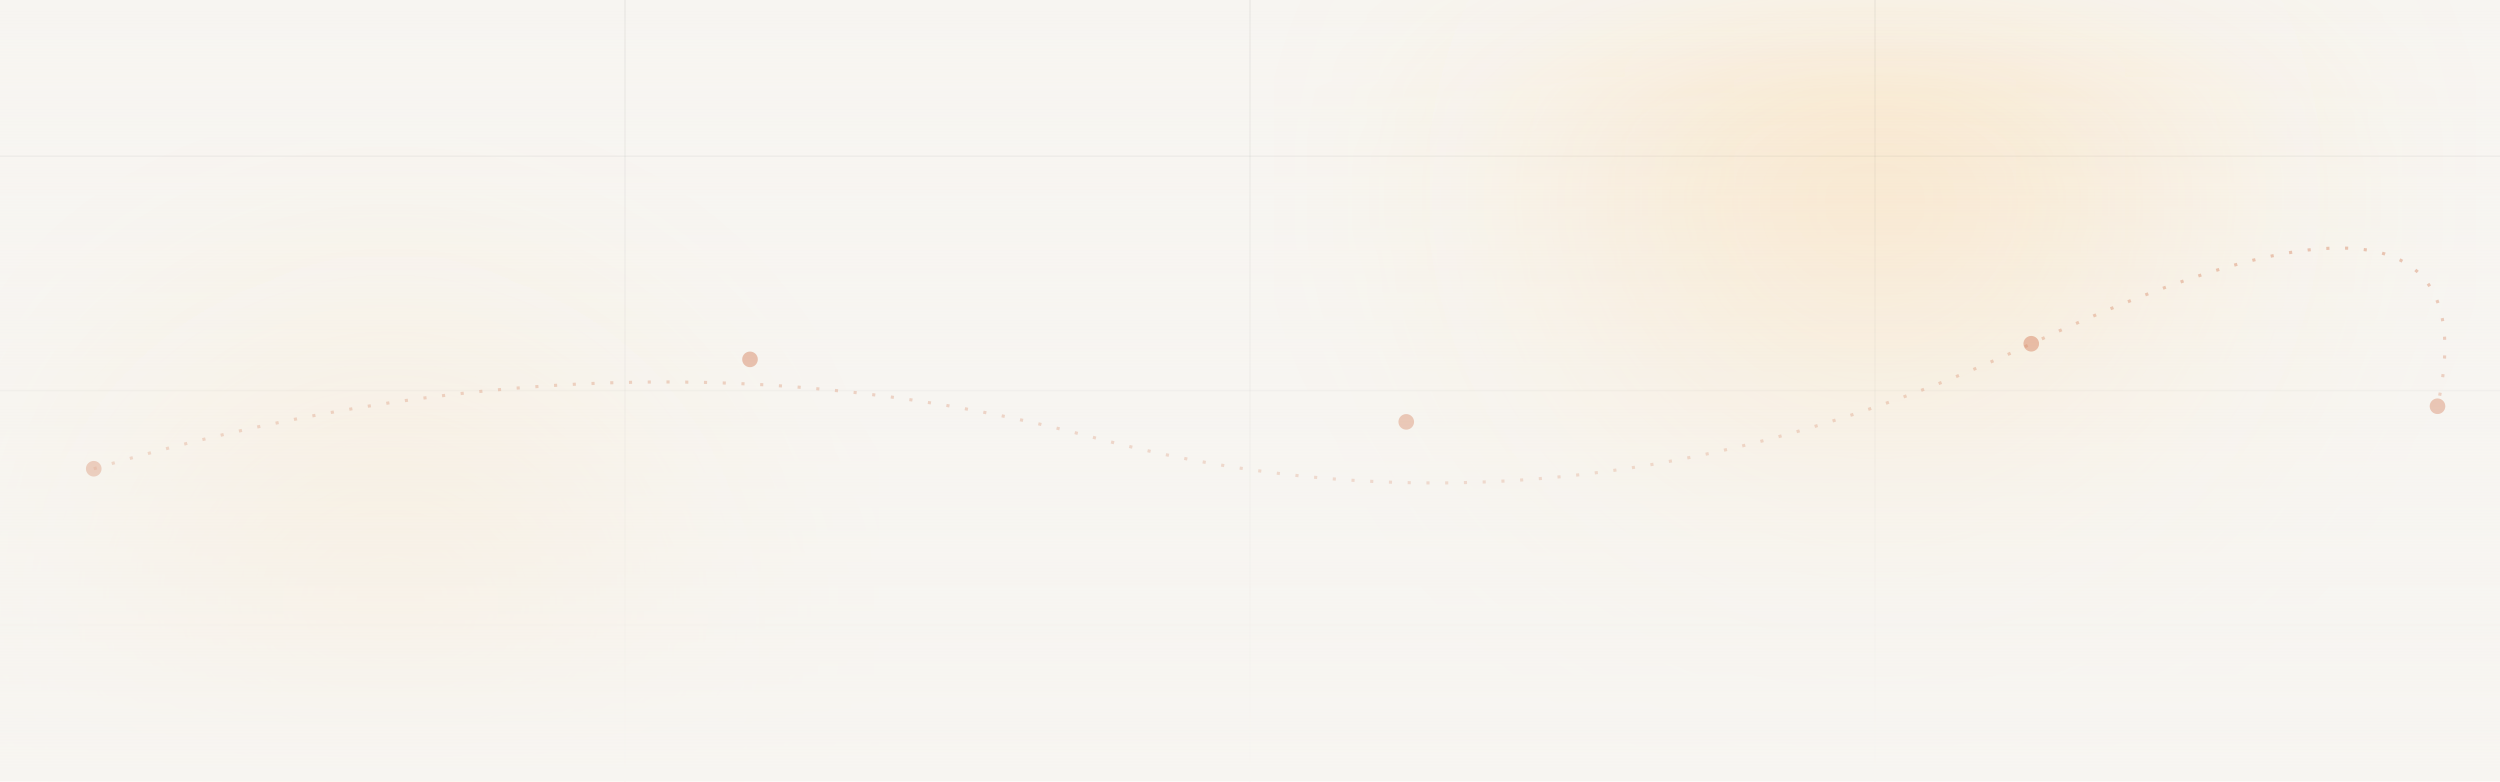
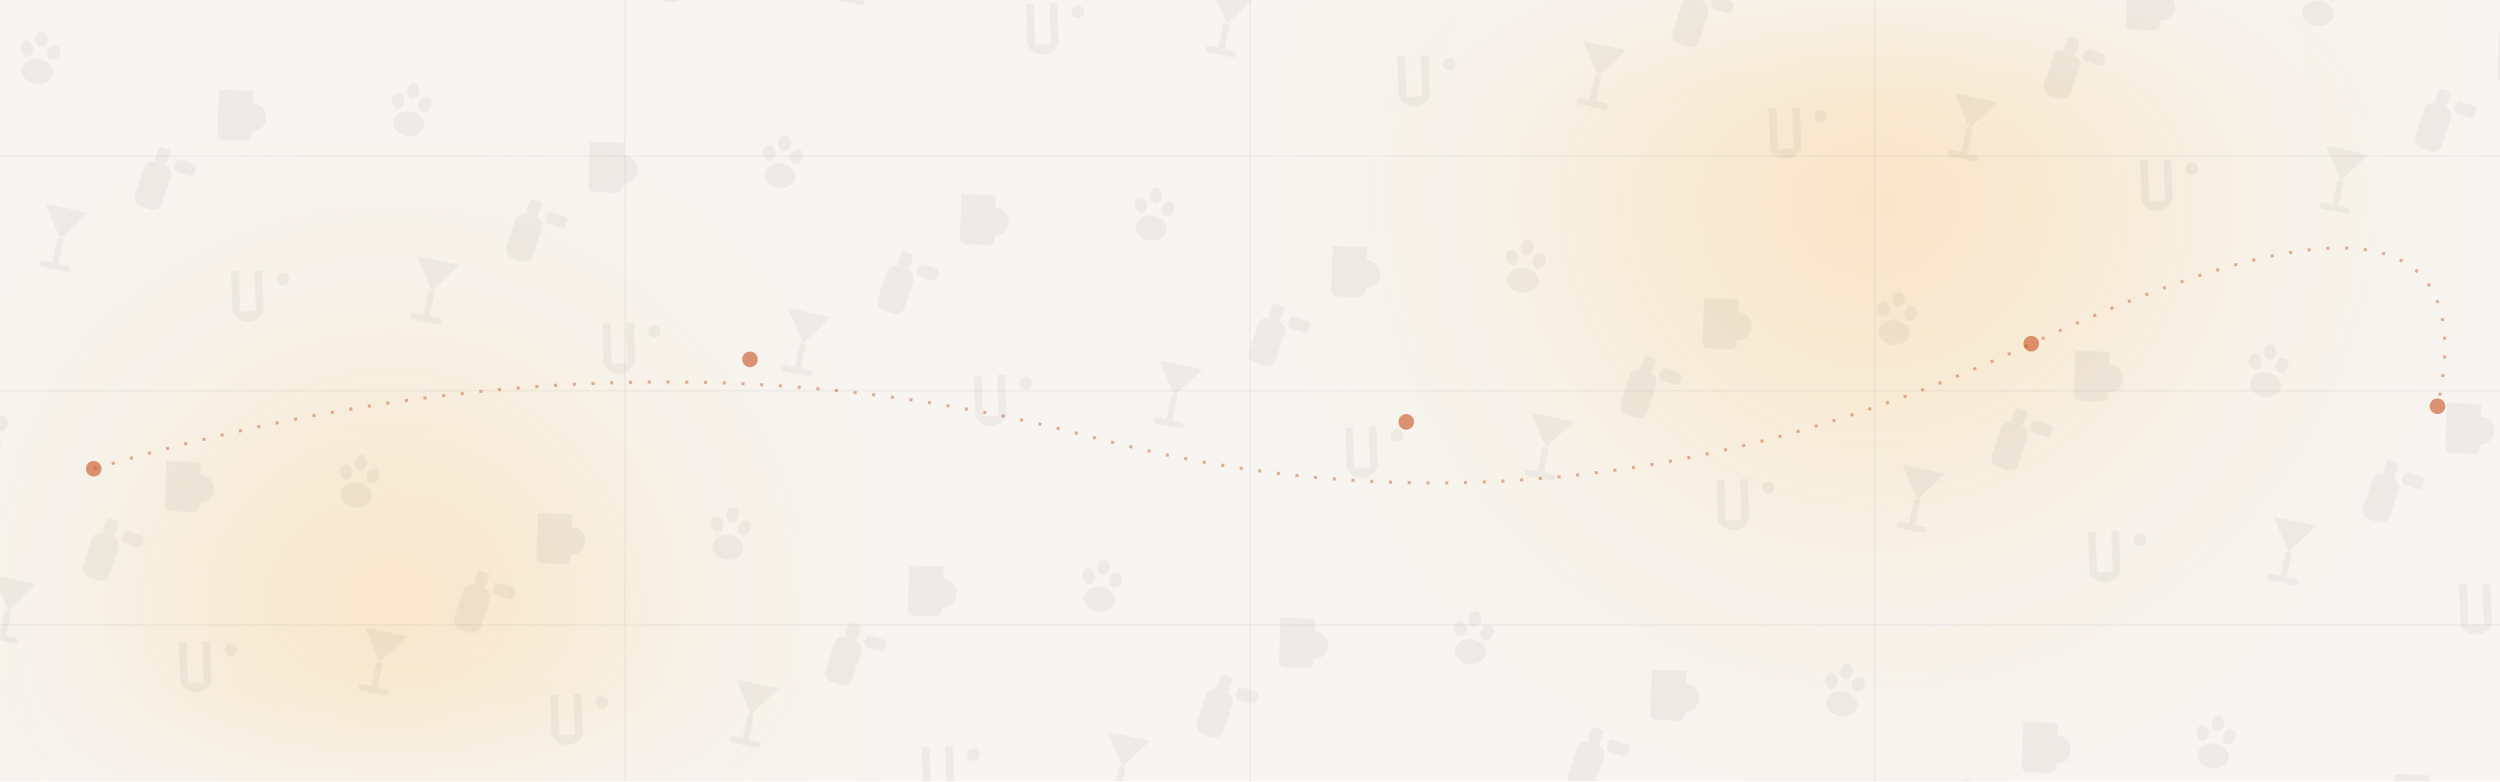
- <svg xmlns="http://www.w3.org/2000/svg" viewBox="0 0 1600 500" role="img" aria-label="Abstract light gradient banner with a faint route line">
+ <svg xmlns="http://www.w3.org/2000/svg" viewBox="0 0 1600 500" role="img" aria-label="Light gradient banner with a faint route line and a scattered party-icon pattern">
  <defs>
    <radialGradient id="g2" cx="0.5" cy="0.5" r="0.5">
      <stop offset="0%" stop-color="#ffb648" stop-opacity="0.3" />
      <stop offset="100%" stop-color="#ffb648" stop-opacity="0" />
    </radialGradient>
-     <linearGradient id="fade3" x1="0" y1="0" x2="0" y2="1">
-       <stop offset="0%" stop-color="#f7f5f1" stop-opacity="0" />
-       <stop offset="100%" stop-color="#f7f5f1" stop-opacity="1" />
-     </linearGradient>
    <filter id="b2">
      <feGaussianBlur stdDeviation="60" />
    </filter>
+     <pattern id="litter" width="240" height="240" patternUnits="userSpaceOnUse" patternTransform="rotate(8)">
+       <g fill="#241f19">
+         <g transform="translate(30,26)">
+           <ellipse cx="0" cy="16" rx="10" ry="8" />
+           <ellipse cx="-9" cy="0" rx="4" ry="5" transform="rotate(-15)" />
+           <ellipse cx="0" cy="-5" rx="4" ry="5" />
+           <ellipse cx="9" cy="0" rx="4" ry="5" transform="rotate(15)" />
+         </g>
+         <g transform="translate(160,50) rotate(-6)">
+           <path d="M -12 -14 H 10 V 14 a4 4 0 0 1 -4 4 H -8 a4 4 0 0 1 -4 -4 Z" />
+           <path d="M 10 -6 a9 9 0 0 1 0 18 h -3 v -18 Z" />
+         </g>
+         <g transform="translate(60,140) rotate(4)">
+           <path d="M -14 -14 H 14 L 0 6 Z" />
+           <rect x="-2" y="6" width="4" height="16" />
+           <rect x="-10" y="22" width="20" height="4" rx="2" />
+         </g>
+         <g transform="translate(180,170) rotate(-10)">
+           <path d="M -6 -20 h 5 v 26 h 10 v -26 h 5 v 26 a 11 11 0 0 1 -20 0 Z" />
+           <path d="M 9 -4 L 24 -12" />
+           <circle cx="27" cy="-14" r="4" />
+         </g>
+         <g transform="translate(115,95) rotate(10)">
+           <rect x="-9" y="-6" width="18" height="30" rx="6" />
+           <rect x="-4" y="-16" width="8" height="10" rx="2" />
+           <rect x="9" y="-12" width="14" height="8" rx="3" />
+         </g>
+       </g>
+     </pattern>
  </defs>
  <rect width="1600" height="500" fill="#f7f5f1" />
  <circle cx="1200" cy="120" r="320" fill="url(#g2)" filter="url(#b2)" />
  <circle cx="250" cy="400" r="260" fill="url(#g2)" filter="url(#b2)" />
-   <g stroke="#000000" stroke-opacity="0.045" stroke-width="1">
+   <rect width="1600" height="500" fill="url(#litter)" opacity="0.05" />
+   <g stroke="#000000" stroke-opacity="0.04" stroke-width="1">
    <line x1="0" y1="100" x2="1600" y2="100" />
    <line x1="0" y1="250" x2="1600" y2="250" />
    <line x1="0" y1="400" x2="1600" y2="400" />
    <line x1="400" y1="0" x2="400" y2="500" />
    <line x1="800" y1="0" x2="800" y2="500" />
    <line x1="1200" y1="0" x2="1200" y2="500" />
  </g>
  <path d="M 60 300 Q 400 200 700 280 T 1300 220 T 1560 260" stroke="#c2410c" stroke-opacity="0.4" stroke-width="2" stroke-dasharray="2 10" fill="none" />
  <g fill="#c2410c" opacity="0.55">
    <circle cx="60" cy="300" r="5" />
    <circle cx="480" cy="230" r="5" />
    <circle cx="900" cy="270" r="5" />
    <circle cx="1300" cy="220" r="5" />
    <circle cx="1560" cy="260" r="5" />
  </g>
-   <rect width="1600" height="500" fill="url(#fade3)" />
</svg>
